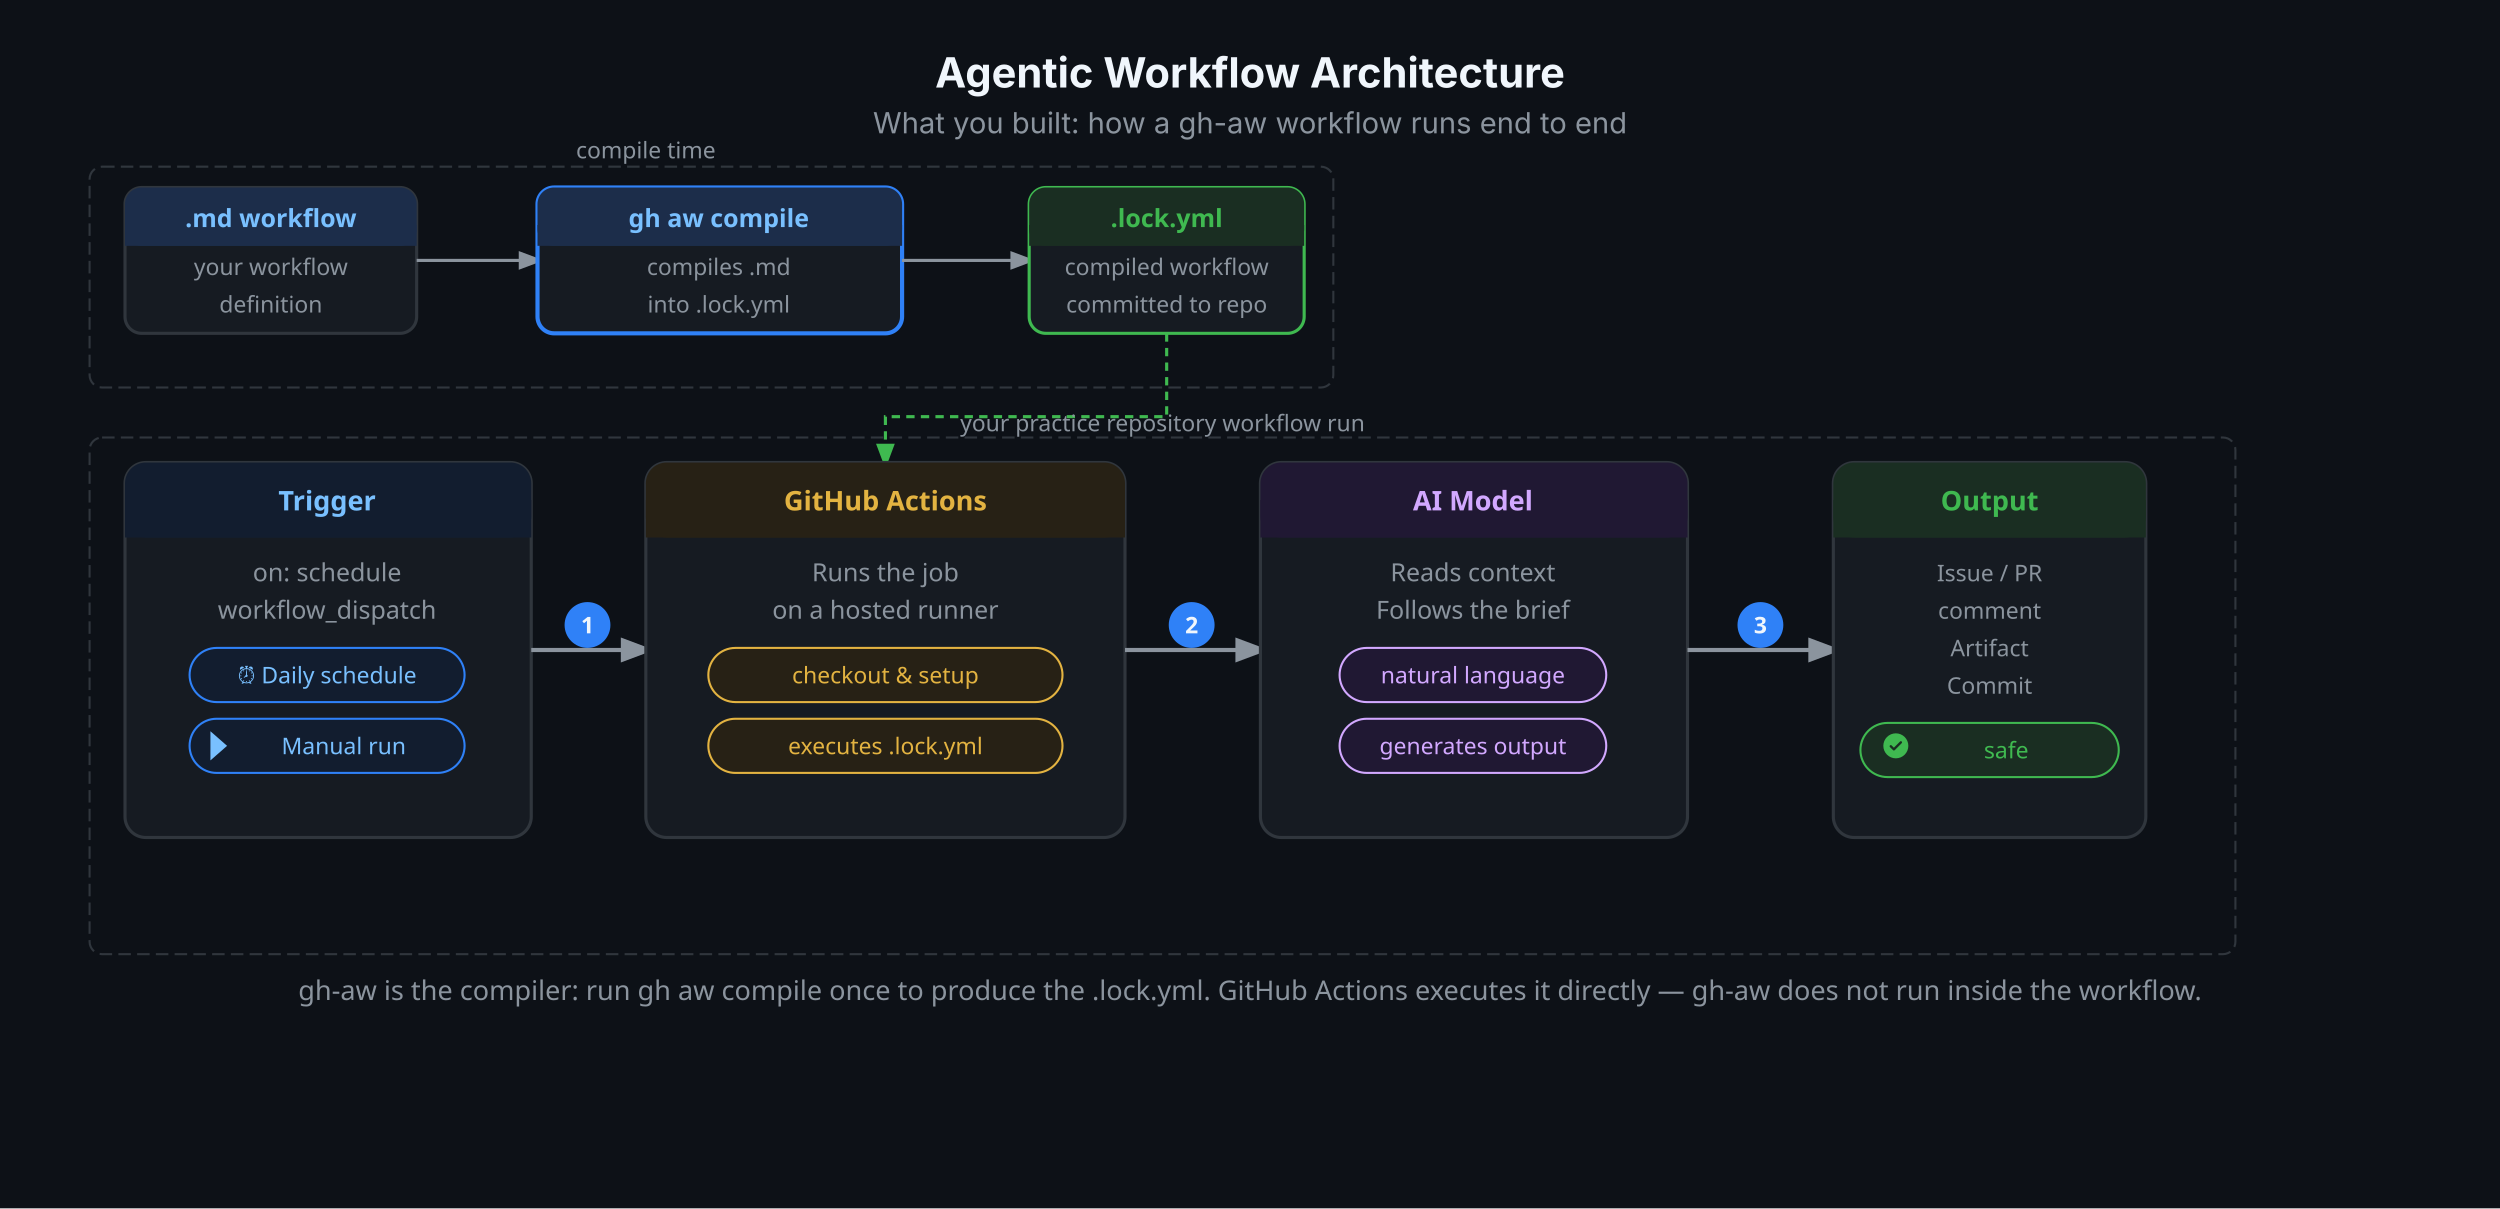
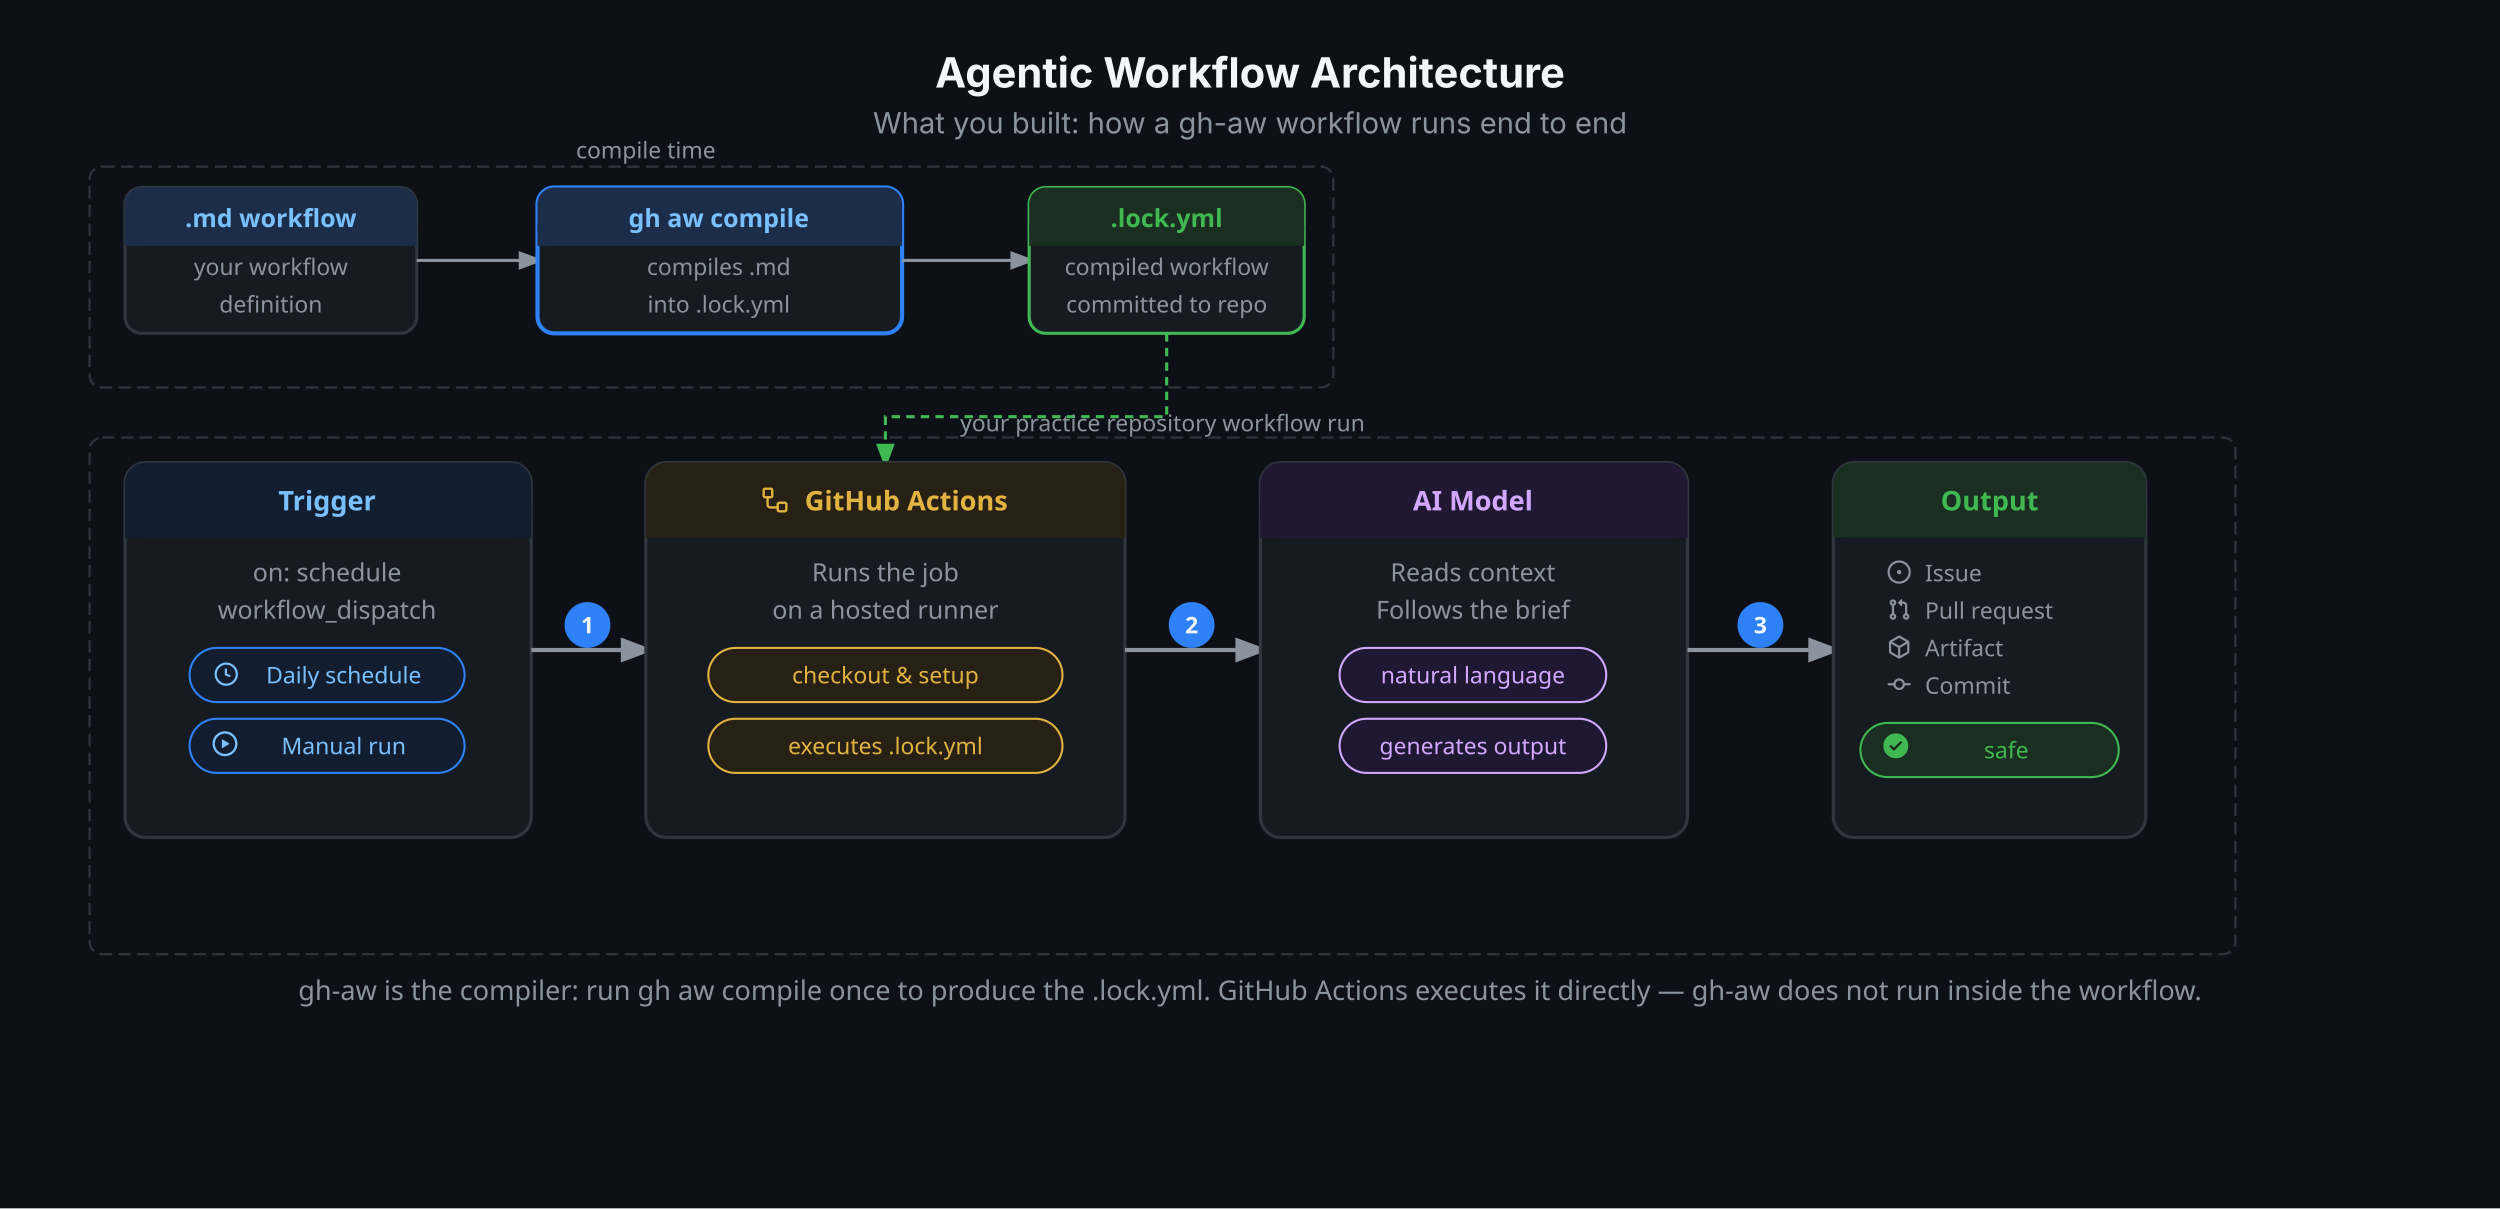
- <svg xmlns="http://www.w3.org/2000/svg" viewBox="0 0 1200 580" width="1200" height="580" role="img" aria-label="Agentic workflow architecture: at compile time, gh aw compile converts a .md workflow into a .lock.yml; at runtime, a trigger fires GitHub Actions, which executes the .lock.yml and calls an AI model to produce safe outputs">
+ <svg xmlns="http://www.w3.org/2000/svg" viewBox="0 0 1200 580" width="1200" height="580" role="img" aria-label="Agentic workflow architecture: at compile time, gh aw compile converts a .md workflow into a .lock.yml; at runtime, a trigger fires GitHub Actions, which executes the .lock.yml and calls an AI model to produce safe outputs" data-visual-kind="diagram" data-visual-id="agentic-workflow-architecture">
  <rect width="1200" height="580" fill="#0d1117" />
  <text x="600" y="42" text-anchor="middle" font-family="system-ui, -apple-system, sans-serif" font-size="20" font-weight="700" fill="#f0f6fc">Agentic Workflow Architecture</text>
  <text x="600" y="64" text-anchor="middle" font-family="system-ui, -apple-system, sans-serif" font-size="14" fill="#8b949e">What you built: how a gh-aw workflow runs end to end</text>
  <text x="310" y="76" text-anchor="middle" font-family="system-ui, sans-serif" font-size="11" fill="#8b949e">compile time</text>
  <rect x="43" y="80" width="597" height="106" rx="6" fill="none" stroke="#30363d" stroke-width="1" stroke-dasharray="6 3" />
  <rect x="60" y="90" width="140" height="70" rx="8" fill="#161b22" stroke="#30363d" stroke-width="1.5" />
  <rect x="60" y="90" width="140" height="28" rx="8" fill="#1c2d4a" />
  <rect x="60" y="108" width="140" height="10" fill="#1c2d4a" />
  <text x="130" y="109" text-anchor="middle" font-family="system-ui, sans-serif" font-size="12" font-weight="700" fill="#79c0ff">.md workflow</text>
  <text x="130" y="132" text-anchor="middle" font-family="system-ui, sans-serif" font-size="11" fill="#8b949e">your workflow</text>
  <text x="130" y="150" text-anchor="middle" font-family="system-ui, sans-serif" font-size="11" fill="#8b949e">definition</text>
  <line x1="200" y1="125" x2="258" y2="125" stroke="#8b949e" stroke-width="1.5" marker-end="url(#arrow-dark)" />
  <rect x="258" y="90" width="175" height="70" rx="8" fill="#161b22" stroke="#2f81f7" stroke-width="2" />
  <rect x="258" y="90" width="175" height="28" rx="8" fill="#1c2d4a" />
  <rect x="258" y="108" width="175" height="10" fill="#1c2d4a" />
  <text x="345" y="109" text-anchor="middle" font-family="system-ui, sans-serif" font-size="12" font-weight="700" fill="#79c0ff">gh aw compile</text>
  <text x="345" y="132" text-anchor="middle" font-family="system-ui, sans-serif" font-size="11" fill="#8b949e">compiles .md</text>
  <text x="345" y="150" text-anchor="middle" font-family="system-ui, sans-serif" font-size="11" fill="#8b949e">into .lock.yml</text>
  <line x1="433" y1="125" x2="494" y2="125" stroke="#8b949e" stroke-width="1.5" marker-end="url(#arrow-dark)" />
  <rect x="494" y="90" width="132" height="70" rx="8" fill="#161b22" stroke="#3fb950" stroke-width="1.5" />
  <rect x="494" y="90" width="132" height="28" rx="8" fill="#1a2e22" />
  <rect x="494" y="108" width="132" height="10" fill="#1a2e22" />
  <text x="560" y="109" text-anchor="middle" font-family="system-ui, sans-serif" font-size="12" font-weight="700" fill="#3fb950">.lock.yml</text>
  <text x="560" y="132" text-anchor="middle" font-family="system-ui, sans-serif" font-size="11" fill="#8b949e">compiled workflow</text>
  <text x="560" y="150" text-anchor="middle" font-family="system-ui, sans-serif" font-size="11" fill="#8b949e">committed to repo</text>
  <path d="M 560 160 L 560 200 L 425 200 L 425 222" stroke="#3fb950" stroke-width="1.5" stroke-dasharray="4 3" fill="none" marker-end="url(#arrow-green-dark)" />
  <text x="558" y="207" text-anchor="middle" font-family="system-ui, sans-serif" font-size="11" fill="#8b949e">your practice repository workflow run</text>
  <rect x="43" y="210" width="1030" height="248" rx="6" fill="none" stroke="#30363d" stroke-width="1" stroke-dasharray="6 3" />
-   <rect x="60" y="222" width="195" height="180" rx="10" fill="#161b22" stroke="#30363d" stroke-width="1.5" />
-   <rect x="60" y="222" width="195" height="36" rx="10" fill="#121d2f" />
-   <rect x="60" y="240" width="195" height="18" fill="#121d2f" />
-   <text x="157" y="245" text-anchor="middle" font-family="system-ui, sans-serif" font-size="13" font-weight="700" fill="#79c0ff">Trigger</text>
-   <text x="157" y="279" text-anchor="middle" font-family="system-ui, sans-serif" font-size="12" fill="#8b949e">on: schedule</text>
-   <text x="157" y="297" text-anchor="middle" font-family="system-ui, sans-serif" font-size="12" fill="#8b949e">workflow_dispatch</text>
-   <rect x="91" y="311" width="132" height="26" rx="13" fill="#121d2f" stroke="#2f81f7" stroke-width="1" />
-   <text x="157" y="328" text-anchor="middle" font-family="system-ui, sans-serif" font-size="11" fill="#79c0ff">⏰ Daily schedule</text>
-   <rect x="91" y="345" width="132" height="26" rx="13" fill="#121d2f" stroke="#2f81f7" stroke-width="1" />
-   <path d="m101 351 8 7-8 7Z" fill="#79c0ff" />
-   <text x="165" y="362" text-anchor="middle" font-family="system-ui, sans-serif" font-size="11" fill="#79c0ff">Manual run</text>
+   <g data-node="trigger">
+     <rect x="60" y="222" width="195" height="180" rx="10" fill="#161b22" stroke="#30363d" stroke-width="1.5" />
+     <rect x="60" y="222" width="195" height="36" rx="10" fill="#121d2f" />
+     <rect x="60" y="240" width="195" height="18" fill="#121d2f" />
+     <text x="157" y="245" text-anchor="middle" font-family="system-ui, sans-serif" font-size="13" font-weight="700" fill="#79c0ff">Trigger</text>
+     <text x="157" y="279" text-anchor="middle" font-family="system-ui, sans-serif" font-size="12" fill="#8b949e">on: schedule</text>
+     <text x="157" y="297" text-anchor="middle" font-family="system-ui, sans-serif" font-size="12" fill="#8b949e">workflow_dispatch</text>
+     <rect x="91" y="311" width="132" height="26" rx="13" fill="#121d2f" stroke="#2f81f7" stroke-width="1" />
+     <path d="M8 0a8 8 0 1 1 0 16A8 8 0 0 1 8 0ZM1.5 8a6.5 6.5 0 1 0 13 0 6.5 6.5 0 0 0-13 0Zm7-3.25v2.992l2.028.812a.75.75 0 0 1-.557 1.392l-2.5-1A.751.751 0 0 1 7 8.25v-3.5a.75.75 0 0 1 1.5 0Z" fill="#79c0ff" transform="translate(103 318) scale(.7)" />
+     <text x="165" y="328" text-anchor="middle" font-family="system-ui, sans-serif" font-size="11" fill="#79c0ff">Daily schedule</text>
+     <rect x="91" y="345" width="132" height="26" rx="13" fill="#121d2f" stroke="#2f81f7" stroke-width="1" />
+     <path d="M8 0a8 8 0 1 1 0 16A8 8 0 0 1 8 0ZM1.5 8a6.5 6.5 0 1 0 13 0 6.5 6.5 0 0 0-13 0Zm4.879-2.773 4.264 2.559a.25.25 0 0 1 0 .428l-4.264 2.559A.25.25 0 0 1 6 10.559V5.442a.25.25 0 0 1 .379-.215Z" fill="#79c0ff" transform="translate(102 351) scale(.75)" />
+     <text x="165" y="362" text-anchor="middle" font-family="system-ui, sans-serif" font-size="11" fill="#79c0ff">Manual run</text>
+   </g>
  <line x1="255" y1="312" x2="310" y2="312" stroke="#8b949e" stroke-width="2" marker-end="url(#arrow-dark)" />
  <circle cx="282" cy="300" r="11" fill="#2f81f7" />
  <text x="282" y="304" text-anchor="middle" font-family="system-ui, sans-serif" font-size="11" font-weight="700" fill="#f0f6fc">1</text>
-   <rect x="310" y="222" width="230" height="180" rx="10" fill="#161b22" stroke="#30363d" stroke-width="1.5" />
-   <rect x="310" y="222" width="230" height="36" rx="10" fill="#272115" />
-   <rect x="310" y="240" width="230" height="18" fill="#272115" />
-   <text x="425" y="245" text-anchor="middle" font-family="system-ui, sans-serif" font-size="13" font-weight="700" fill="#e3b341">GitHub Actions</text>
-   <text x="425" y="279" text-anchor="middle" font-family="system-ui, sans-serif" font-size="12" fill="#8b949e">Runs the job</text>
-   <text x="425" y="297" text-anchor="middle" font-family="system-ui, sans-serif" font-size="12" fill="#8b949e">on a hosted runner</text>
-   <rect x="340" y="311" width="170" height="26" rx="13" fill="#272115" stroke="#e3b341" stroke-width="1" />
-   <text x="425" y="328" text-anchor="middle" font-family="system-ui, sans-serif" font-size="11" fill="#e3b341">checkout &amp; setup</text>
-   <rect x="340" y="345" width="170" height="26" rx="13" fill="#272115" stroke="#e3b341" stroke-width="1" />
-   <text x="425" y="362" text-anchor="middle" font-family="system-ui, sans-serif" font-size="11" fill="#e3b341">executes .lock.yml</text>
+   <g data-node="github-actions">
+     <rect x="310" y="222" width="230" height="180" rx="10" fill="#161b22" stroke="#30363d" stroke-width="1.5" />
+     <rect x="310" y="222" width="230" height="36" rx="10" fill="#272115" />
+     <rect x="310" y="240" width="230" height="18" fill="#272115" />
+     <path d="M0 1.75C0 .784.784 0 1.75 0h3.5C6.216 0 7 .784 7 1.75v3.5A1.75 1.75 0 0 1 5.25 7H4v4a1 1 0 0 0 1 1h4v-1.25C9 9.784 9.784 9 10.75 9h3.5c.966 0 1.75.784 1.75 1.75v3.5A1.75 1.75 0 0 1 14.25 16h-3.5A1.75 1.75 0 0 1 9 14.25v-.75H5A2.5 2.5 0 0 1 2.5 11V7h-.75A1.75 1.75 0 0 1 0 5.25Zm1.75-.25a.25.25 0 0 0-.25.25v3.5c0 .138.112.25.25.25h3.5a.25.25 0 0 0 .25-.25v-3.5a.25.25 0 0 0-.25-.25Zm9 9a.25.25 0 0 0-.25.25v3.5c0 .138.112.25.25.25h3.5a.25.25 0 0 0 .25-.25v-3.5a.25.25 0 0 0-.25-.25Z" fill="#e3b341" transform="translate(366 234) scale(.75)" />
+     <text x="435" y="245" text-anchor="middle" font-family="system-ui, sans-serif" font-size="13" font-weight="700" fill="#e3b341">GitHub Actions</text>
+     <text x="425" y="279" text-anchor="middle" font-family="system-ui, sans-serif" font-size="12" fill="#8b949e">Runs the job</text>
+     <text x="425" y="297" text-anchor="middle" font-family="system-ui, sans-serif" font-size="12" fill="#8b949e">on a hosted runner</text>
+     <rect x="340" y="311" width="170" height="26" rx="13" fill="#272115" stroke="#e3b341" stroke-width="1" />
+     <text x="425" y="328" text-anchor="middle" font-family="system-ui, sans-serif" font-size="11" fill="#e3b341">checkout &amp; setup</text>
+     <rect x="340" y="345" width="170" height="26" rx="13" fill="#272115" stroke="#e3b341" stroke-width="1" />
+     <text x="425" y="362" text-anchor="middle" font-family="system-ui, sans-serif" font-size="11" fill="#e3b341">executes .lock.yml</text>
+   </g>
  <line x1="540" y1="312" x2="605" y2="312" stroke="#8b949e" stroke-width="2" marker-end="url(#arrow-dark)" />
  <circle cx="572" cy="300" r="11" fill="#2f81f7" />
  <text x="572" y="304" text-anchor="middle" font-family="system-ui, sans-serif" font-size="11" font-weight="700" fill="#f0f6fc">2</text>
-   <rect x="605" y="222" width="205" height="180" rx="10" fill="#161b22" stroke="#30363d" stroke-width="1.5" />
-   <rect x="605" y="222" width="205" height="36" rx="10" fill="#201833" />
-   <rect x="605" y="240" width="205" height="18" fill="#201833" />
-   <text x="707" y="245" text-anchor="middle" font-family="system-ui, sans-serif" font-size="13" font-weight="700" fill="#d2a8ff">AI Model</text>
-   <text x="707" y="279" text-anchor="middle" font-family="system-ui, sans-serif" font-size="12" fill="#8b949e">Reads context</text>
-   <text x="707" y="297" text-anchor="middle" font-family="system-ui, sans-serif" font-size="12" fill="#8b949e">Follows the brief</text>
-   <rect x="643" y="311" width="128" height="26" rx="13" fill="#201833" stroke="#d2a8ff" stroke-width="1" />
-   <text x="707" y="328" text-anchor="middle" font-family="system-ui, sans-serif" font-size="11" fill="#d2a8ff">natural language</text>
-   <rect x="643" y="345" width="128" height="26" rx="13" fill="#201833" stroke="#d2a8ff" stroke-width="1" />
-   <text x="707" y="362" text-anchor="middle" font-family="system-ui, sans-serif" font-size="11" fill="#d2a8ff">generates output</text>
+   <g data-node="ai-model">
+     <rect x="605" y="222" width="205" height="180" rx="10" fill="#161b22" stroke="#30363d" stroke-width="1.5" />
+     <rect x="605" y="222" width="205" height="36" rx="10" fill="#201833" />
+     <rect x="605" y="240" width="205" height="18" fill="#201833" />
+     <text x="707" y="245" text-anchor="middle" font-family="system-ui, sans-serif" font-size="13" font-weight="700" fill="#d2a8ff">AI Model</text>
+     <text x="707" y="279" text-anchor="middle" font-family="system-ui, sans-serif" font-size="12" fill="#8b949e">Reads context</text>
+     <text x="707" y="297" text-anchor="middle" font-family="system-ui, sans-serif" font-size="12" fill="#8b949e">Follows the brief</text>
+     <rect x="643" y="311" width="128" height="26" rx="13" fill="#201833" stroke="#d2a8ff" stroke-width="1" />
+     <text x="707" y="328" text-anchor="middle" font-family="system-ui, sans-serif" font-size="11" fill="#d2a8ff">natural language</text>
+     <rect x="643" y="345" width="128" height="26" rx="13" fill="#201833" stroke="#d2a8ff" stroke-width="1" />
+     <text x="707" y="362" text-anchor="middle" font-family="system-ui, sans-serif" font-size="11" fill="#d2a8ff">generates output</text>
+   </g>
  <line x1="810" y1="312" x2="880" y2="312" stroke="#8b949e" stroke-width="2" marker-end="url(#arrow-dark)" />
  <circle cx="845" cy="300" r="11" fill="#2f81f7" />
  <text x="845" y="304" text-anchor="middle" font-family="system-ui, sans-serif" font-size="11" font-weight="700" fill="#f0f6fc">3</text>
-   <rect x="880" y="222" width="150" height="180" rx="10" fill="#161b22" stroke="#30363d" stroke-width="1.5" />
-   <rect x="880" y="222" width="150" height="36" rx="10" fill="#1a2e22" />
-   <rect x="880" y="240" width="150" height="18" fill="#1a2e22" />
-   <text x="955" y="245" text-anchor="middle" font-family="system-ui, sans-serif" font-size="13" font-weight="700" fill="#3fb950">Output</text>
-   <text x="955" y="279" text-anchor="middle" font-family="system-ui, sans-serif" font-size="11" fill="#8b949e">Issue / PR</text>
-   <text x="955" y="297" text-anchor="middle" font-family="system-ui, sans-serif" font-size="11" fill="#8b949e">comment</text>
-   <text x="955" y="315" text-anchor="middle" font-family="system-ui, sans-serif" font-size="11" fill="#8b949e">Artifact</text>
-   <text x="955" y="333" text-anchor="middle" font-family="system-ui, sans-serif" font-size="11" fill="#8b949e">Commit</text>
-   <rect x="893" y="347" width="124" height="26" rx="13" fill="#1a2e22" stroke="#3fb950" stroke-width="1" />
-   <path d="M8 16A8 8 0 1 1 8 0a8 8 0 0 1 0 16Zm3.78-9.72a.751.751 0 0 0-.018-1.042.751.751 0 0 0-1.042-.018L6.75 9.19 5.28 7.72a.751.751 0 0 0-1.042.018.751.751 0 0 0-.018 1.042l2 2a.75.75 0 0 0 1.06 0Z" fill="#3fb950" transform="translate(904 352) scale(.75)" />
-   <text x="963" y="364" text-anchor="middle" font-family="system-ui, sans-serif" font-size="11" fill="#3fb950">safe</text>
+   <g data-node="safe-output">
+     <rect x="880" y="222" width="150" height="180" rx="10" fill="#161b22" stroke="#30363d" stroke-width="1.5" />
+     <rect x="880" y="222" width="150" height="36" rx="10" fill="#1a2e22" />
+     <rect x="880" y="240" width="150" height="18" fill="#1a2e22" />
+     <text x="955" y="245" text-anchor="middle" font-family="system-ui, sans-serif" font-size="13" font-weight="700" fill="#3fb950">Output</text>
+     <path d="M8 9.5a1.5 1.5 0 1 0 0-3 1.5 1.5 0 0 0 0 3Z" fill="#8b949e" transform="translate(906 269) scale(.7)" />
+     <path d="M8 0a8 8 0 1 1 0 16A8 8 0 0 1 8 0ZM1.5 8a6.5 6.5 0 1 0 13 0 6.5 6.5 0 0 0-13 0Z" fill="#8b949e" transform="translate(906 269) scale(.7)" />
+     <text x="924" y="279" font-family="system-ui, sans-serif" font-size="11" fill="#8b949e">Issue</text>
+     <path d="M1.5 3.25a2.25 2.25 0 1 1 3 2.122v5.256a2.251 2.251 0 1 1-1.5 0V5.372A2.25 2.25 0 0 1 1.5 3.25Zm5.677-.177L9.573.677A.25.25 0 0 1 10 .854V2.5h1A2.5 2.5 0 0 1 13.5 5v5.628a2.251 2.251 0 1 1-1.5 0V5a1 1 0 0 0-1-1h-1v1.646a.25.25 0 0 1-.427.177L7.177 3.427a.25.25 0 0 1 0-.354ZM3.75 2.5a.75.75 0 1 0 0 1.5.75.75 0 0 0 0-1.5Zm0 9.5a.75.75 0 1 0 0 1.5.75.75 0 0 0 0-1.5Zm8.25.75a.75.75 0 1 0 1.5 0 .75.75 0 0 0-1.5 0Z" fill="#8b949e" transform="translate(906 287) scale(.7)" />
+     <text x="924" y="297" font-family="system-ui, sans-serif" font-size="11" fill="#8b949e">Pull request</text>
+     <path d="m8.878.392 5.25 3.045c.54.314.872.89.872 1.514v6.098a1.75 1.75 0 0 1-.872 1.514l-5.25 3.045a1.75 1.75 0 0 1-1.756 0l-5.25-3.045A1.75 1.75 0 0 1 1 11.049V4.951c0-.624.332-1.201.872-1.514L7.122.392a1.75 1.75 0 0 1 1.756 0ZM7.875 1.69l-4.63 2.685L8 7.133l4.755-2.758-4.63-2.685a.248.248 0 0 0-.25 0ZM2.5 5.677v5.372c0 .09.047.171.125.216l4.625 2.683V8.432Zm6.25 8.271 4.625-2.683a.25.25 0 0 0 .125-.216V5.677L8.75 8.432Z" fill="#8b949e" transform="translate(906 305) scale(.7)" />
+     <text x="924" y="315" font-family="system-ui, sans-serif" font-size="11" fill="#8b949e">Artifact</text>
+     <path d="M11.93 8.5a4.002 4.002 0 0 1-7.86 0H.75a.75.75 0 0 1 0-1.5h3.32a4.002 4.002 0 0 1 7.86 0h3.32a.75.75 0 0 1 0 1.5Zm-1.43-.75a2.5 2.5 0 1 0-5 0 2.5 2.5 0 0 0 5 0Z" fill="#8b949e" transform="translate(906 323) scale(.7)" />
+     <text x="924" y="333" font-family="system-ui, sans-serif" font-size="11" fill="#8b949e">Commit</text>
+     <rect x="893" y="347" width="124" height="26" rx="13" fill="#1a2e22" stroke="#3fb950" stroke-width="1" />
+     <path data-state="success" d="M8 16A8 8 0 1 1 8 0a8 8 0 0 1 0 16Zm3.78-9.72a.751.751 0 0 0-.018-1.042.751.751 0 0 0-1.042-.018L6.75 9.19 5.28 7.72a.751.751 0 0 0-1.042.018.751.751 0 0 0-.018 1.042l2 2a.75.75 0 0 0 1.06 0Z" fill="#3fb950" transform="translate(904 352) scale(.75)" />
+     <text x="963" y="364" text-anchor="middle" font-family="system-ui, sans-serif" font-size="11" fill="#3fb950">safe</text>
+   </g>
  <text x="600" y="480" text-anchor="middle" font-family="system-ui, sans-serif" font-size="13" fill="#8b949e">gh-aw is the compiler: run gh aw compile once to produce the .lock.yml. GitHub Actions executes it directly — gh-aw does not run inside the workflow.</text>
  <defs>
    <marker id="arrow-dark" markerWidth="8" markerHeight="8" refX="6" refY="3" orient="auto">
      <path d="M0,0 L0,6 L8,3 z" fill="#8b949e" />
    </marker>
    <marker id="arrow-green-dark" markerWidth="8" markerHeight="8" refX="6" refY="3" orient="auto">
      <path d="M0,0 L0,6 L8,3 z" fill="#3fb950" />
    </marker>
  </defs>
</svg>
